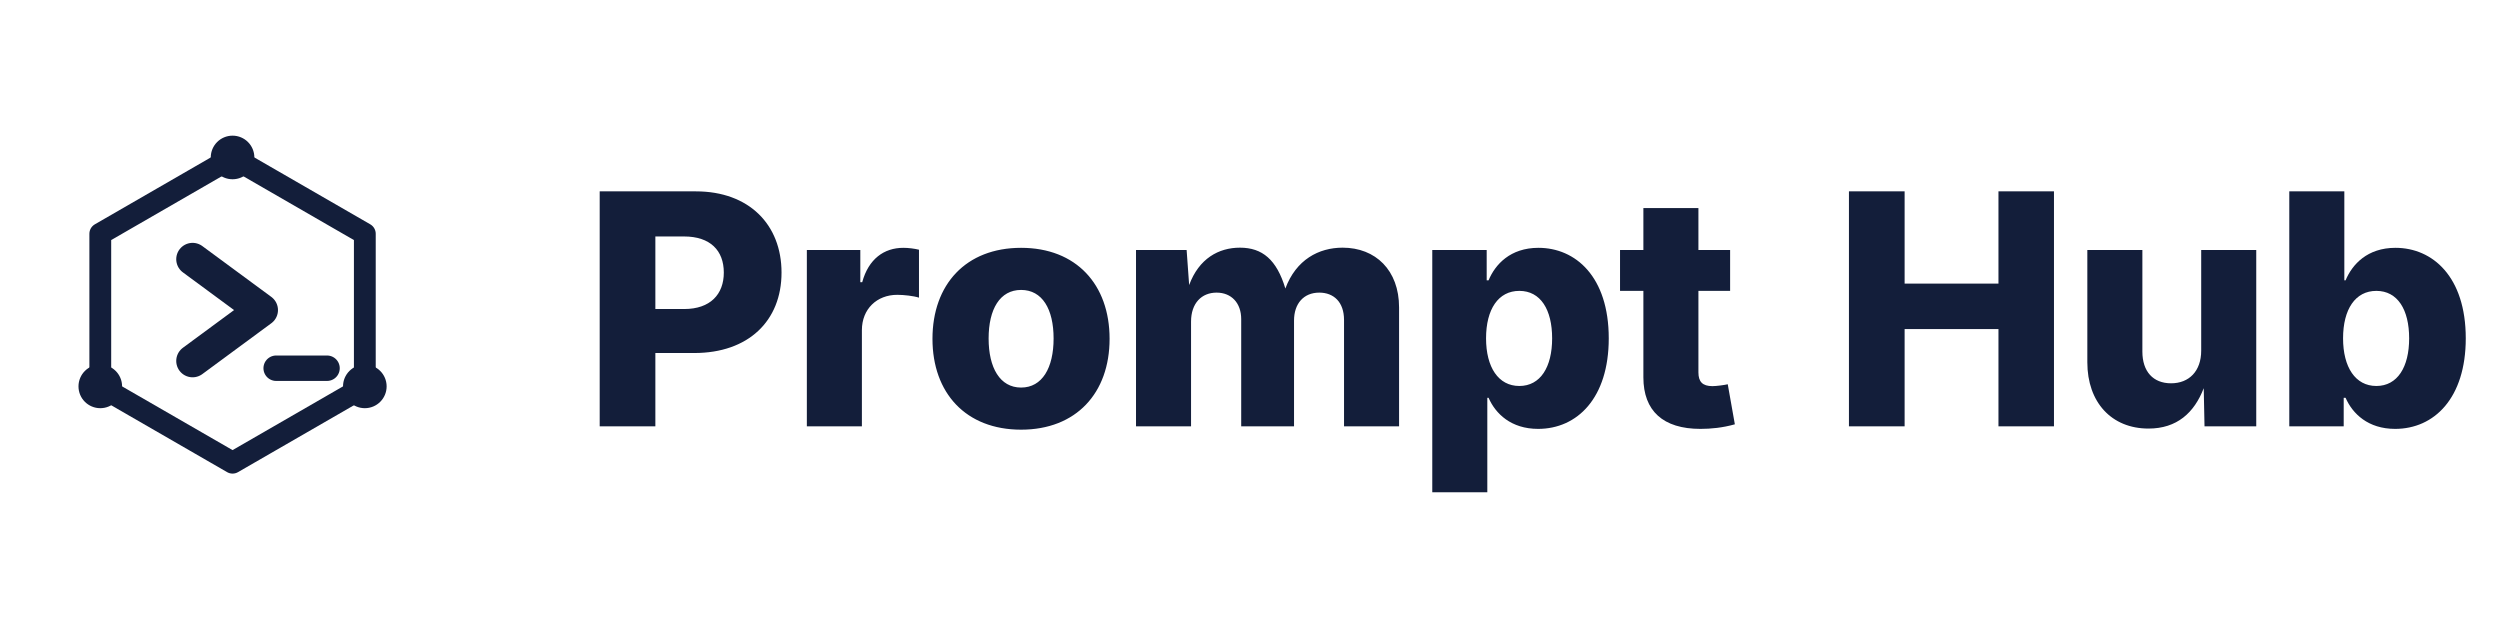
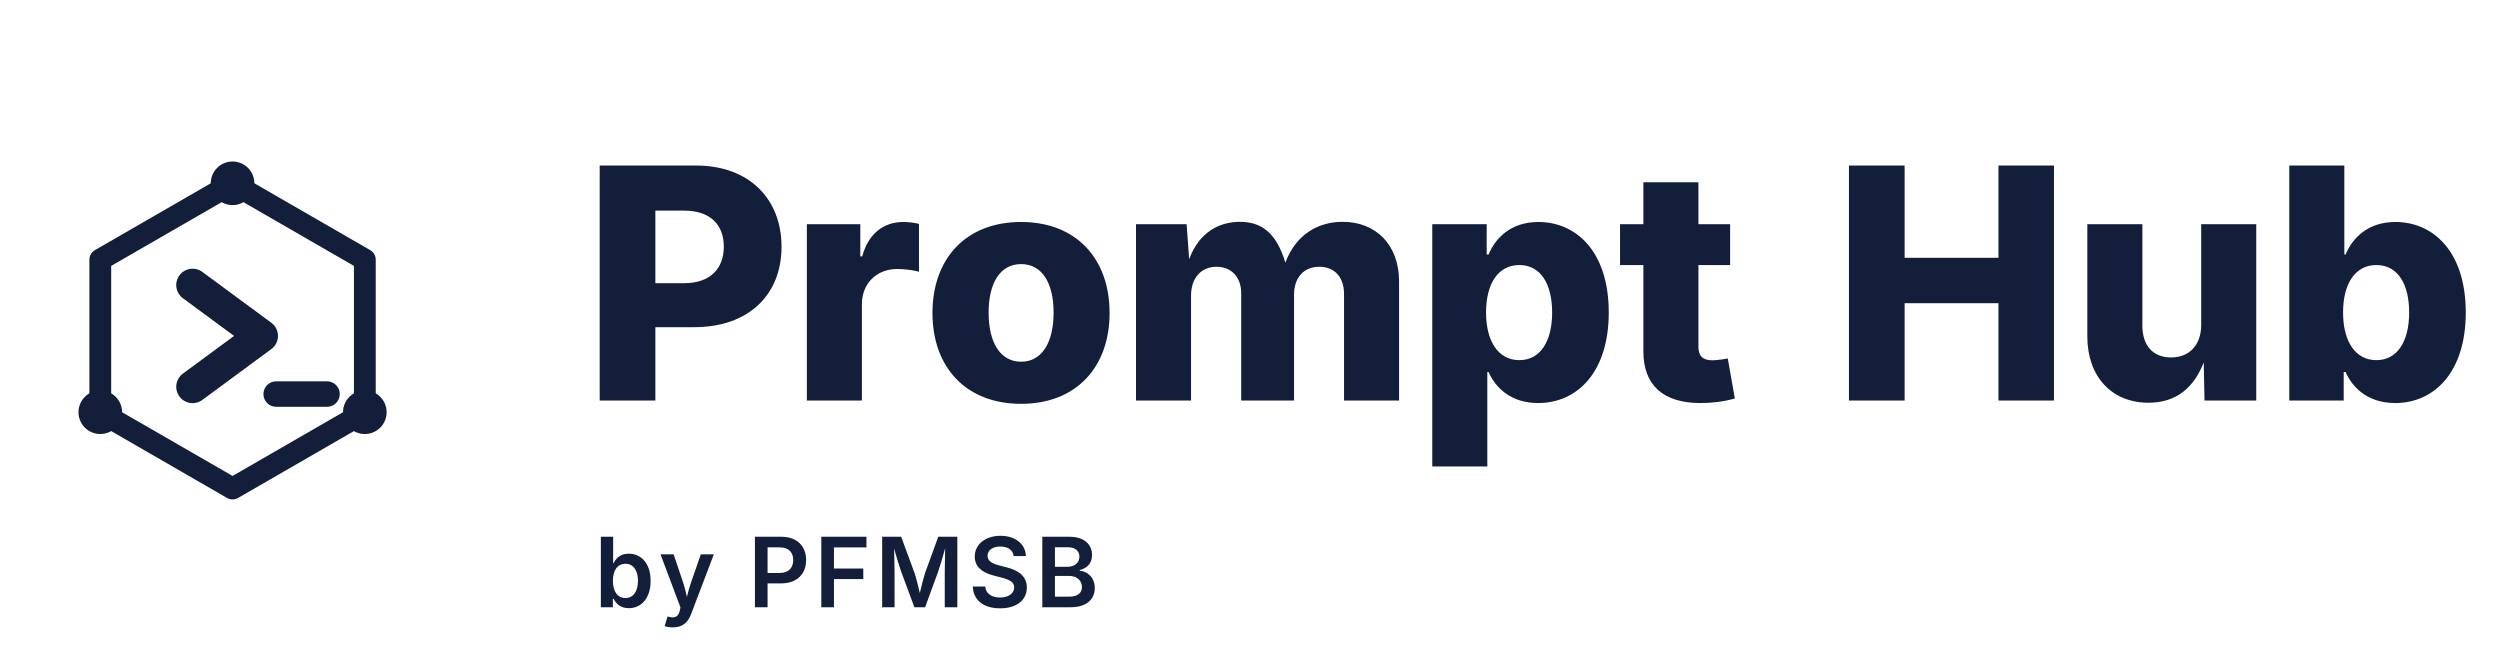
- <svg xmlns="http://www.w3.org/2000/svg" viewBox="0 0 387 96" width="387" height="96">
-   <g transform="translate(0 12) scale(0.5625)">
+ <svg xmlns="http://www.w3.org/2000/svg" viewBox="0 0 387 104" width="387" height="104">
+   <g transform="translate(0 16) scale(0.5625)">
    <g fill="none" stroke-linejoin="round" stroke-linecap="round">
      <path d="M64 22 L100.4 43 V85 L64 106 L27.6 85 V43 Z" stroke="#131E3A" stroke-width="6" />
      <path d="M53 50 L72 64 L53 78" stroke="#131E3A" stroke-width="9" />
      <path d="M76 80 H90" stroke="#131E3A" stroke-width="7" />
    </g>
    <g fill="#131E3A">
      <circle cx="64" cy="22" r="6" />
      <circle cx="27.6" cy="85" r="6" />
      <circle cx="100.4" cy="85" r="6" />
    </g>
  </g>
-   <path d="M2.832 0.0H11.45V-11.353H17.48C25.83 -11.353 30.981 -16.309 30.981 -23.804C30.981 -31.25 25.928 -36.377 17.725 -36.377H2.832ZM11.45 -18.164V-29.395H15.894C19.946 -29.395 22.046 -27.222 22.046 -23.804C22.046 -20.435 19.946 -18.164 15.918 -18.164ZM34.9 0.0H43.421V-14.893C43.421 -18.164 45.74 -20.361 48.89 -20.361C49.915 -20.361 51.453 -20.19 52.259 -19.922V-27.344C51.551 -27.515 50.647 -27.637 49.842 -27.637C46.839 -27.637 44.446 -25.903 43.47 -22.314H43.177V-27.295H34.9ZM68.067 0.513C76.588 0.513 81.764 -5.151 81.764 -13.55C81.764 -21.973 76.588 -27.637 68.067 -27.637C59.522 -27.637 54.347 -21.973 54.347 -13.55C54.347 -5.151 59.522 0.513 68.067 0.513ZM68.067 -6.006C64.796 -6.006 63.038 -9.058 63.038 -13.599C63.038 -18.164 64.796 -21.118 68.067 -21.118C71.339 -21.118 73.097 -18.164 73.097 -13.599C73.097 -9.058 71.339 -6.006 68.067 -6.006ZM85.854 0.0H94.374V-16.211C94.374 -19.067 96.01 -20.703 98.329 -20.703C100.6 -20.703 102.138 -19.116 102.138 -16.602V0.0H110.316V-16.382C110.316 -18.994 111.806 -20.703 114.223 -20.703C116.469 -20.703 118.056 -19.238 118.056 -16.479V0.0H126.576V-18.408C126.576 -24.17 122.938 -27.661 117.836 -27.661C114.149 -27.661 110.634 -25.806 108.974 -21.338C107.631 -25.806 105.409 -27.661 101.942 -27.661C98.646 -27.661 95.595 -25.977 94.081 -21.875L93.69 -27.295H85.854ZM131.716 10.205H140.236V-4.419H140.432C141.506 -1.953 143.923 0.391 148.098 0.391C154.152 0.391 159.035 -4.37 159.035 -13.623C159.035 -23.193 153.884 -27.637 148.146 -27.637C143.801 -27.637 141.457 -25.073 140.432 -22.607H140.139V-27.295H131.716ZM145.192 -6.25C141.945 -6.25 140.041 -9.155 140.041 -13.623C140.041 -18.14 141.945 -20.972 145.192 -20.972C148.488 -20.972 150.271 -18.066 150.271 -13.623C150.271 -9.18 148.464 -6.25 145.192 -6.25ZM177.822 -27.295H172.915V-33.789H164.395V-27.295H160.781V-20.972H164.395V-7.593C164.395 -2.393 167.446 0.391 173.232 0.391C174.844 0.391 176.65 0.22 178.555 -0.317L177.456 -6.519C176.992 -6.396 175.674 -6.226 175.088 -6.226C173.55 -6.226 172.915 -6.909 172.915 -8.35V-20.972H177.822Z" transform="translate(90 66.0)" fill="#131E3A" />
-   <path d="M2.832 0.0H11.45V-15.063H25.977V0.0H34.57V-36.377H25.977V-22.095H11.45V-36.377H2.832ZM49.207 0.342C53.602 0.342 56.287 -2.1 57.752 -5.908L57.874 0.0H65.882V-27.295H57.361V-11.719C57.361 -8.545 55.481 -6.665 52.698 -6.665C49.915 -6.665 48.255 -8.496 48.255 -11.572V-27.295H39.734V-9.912C39.734 -3.735 43.47 0.342 49.207 0.342ZM87.379 0.391C93.434 0.391 98.316 -4.37 98.316 -13.623C98.316 -23.193 93.165 -27.637 87.428 -27.637C83.082 -27.637 80.738 -25.073 79.713 -22.607H79.518V-36.377H70.997V0.0H79.42V-4.419H79.713C80.787 -1.953 83.204 0.391 87.379 0.391ZM84.474 -6.25C81.227 -6.25 79.322 -9.155 79.322 -13.623C79.322 -18.14 81.227 -20.972 84.474 -20.972C87.77 -20.972 89.552 -18.066 89.552 -13.623C89.552 -9.18 87.745 -6.25 84.474 -6.25Z" transform="translate(283.3848 66.0)" fill="#131E3A" />
+   <path d="M2.832 0.0H11.45V-11.353H17.48C25.83 -11.353 30.981 -16.309 30.981 -23.804C30.981 -31.25 25.928 -36.377 17.725 -36.377H2.832ZM11.45 -18.164V-29.395H15.894C19.946 -29.395 22.046 -27.222 22.046 -23.804C22.046 -20.435 19.946 -18.164 15.918 -18.164ZM34.9 0.0H43.421V-14.893C43.421 -18.164 45.74 -20.361 48.89 -20.361C49.915 -20.361 51.453 -20.19 52.259 -19.922V-27.344C51.551 -27.515 50.647 -27.637 49.842 -27.637C46.839 -27.637 44.446 -25.903 43.47 -22.314H43.177V-27.295H34.9ZM68.067 0.513C76.588 0.513 81.764 -5.151 81.764 -13.55C81.764 -21.973 76.588 -27.637 68.067 -27.637C59.522 -27.637 54.347 -21.973 54.347 -13.55C54.347 -5.151 59.522 0.513 68.067 0.513ZM68.067 -6.006C64.796 -6.006 63.038 -9.058 63.038 -13.599C63.038 -18.164 64.796 -21.118 68.067 -21.118C71.339 -21.118 73.097 -18.164 73.097 -13.599C73.097 -9.058 71.339 -6.006 68.067 -6.006ZM85.854 0.0H94.374V-16.211C94.374 -19.067 96.01 -20.703 98.329 -20.703C100.6 -20.703 102.138 -19.116 102.138 -16.602V0.0H110.316V-16.382C110.316 -18.994 111.806 -20.703 114.223 -20.703C116.469 -20.703 118.056 -19.238 118.056 -16.479V0.0H126.576V-18.408C126.576 -24.17 122.938 -27.661 117.836 -27.661C114.149 -27.661 110.634 -25.806 108.974 -21.338C107.631 -25.806 105.409 -27.661 101.942 -27.661C98.646 -27.661 95.595 -25.977 94.081 -21.875L93.69 -27.295H85.854ZM131.716 10.205H140.236V-4.419H140.432C141.506 -1.953 143.923 0.391 148.098 0.391C154.152 0.391 159.035 -4.37 159.035 -13.623C159.035 -23.193 153.884 -27.637 148.146 -27.637C143.801 -27.637 141.457 -25.073 140.432 -22.607H140.139V-27.295H131.716ZM145.192 -6.25C141.945 -6.25 140.041 -9.155 140.041 -13.623C140.041 -18.14 141.945 -20.972 145.192 -20.972C148.488 -20.972 150.271 -18.066 150.271 -13.623C150.271 -9.18 148.464 -6.25 145.192 -6.25ZM177.822 -27.295H172.915V-33.789H164.395V-27.295H160.781V-20.972H164.395V-7.593C164.395 -2.393 167.446 0.391 173.232 0.391C174.844 0.391 176.65 0.22 178.555 -0.317L177.456 -6.519C176.992 -6.396 175.674 -6.226 175.088 -6.226C173.55 -6.226 172.915 -6.909 172.915 -8.35V-20.972H177.822Z" transform="translate(90 62.0)" fill="#131E3A" />
+   <path d="M2.832 0.0H11.45V-15.063H25.977V0.0H34.57V-36.377H25.977V-22.095H11.45V-36.377H2.832ZM49.207 0.342C53.602 0.342 56.287 -2.1 57.752 -5.908L57.874 0.0H65.882V-27.295H57.361V-11.719C57.361 -8.545 55.481 -6.665 52.698 -6.665C49.915 -6.665 48.255 -8.496 48.255 -11.572V-27.295H39.734V-9.912C39.734 -3.735 43.47 0.342 49.207 0.342ZM87.379 0.391C93.434 0.391 98.316 -4.37 98.316 -13.623C98.316 -23.193 93.165 -27.637 87.428 -27.637C83.082 -27.637 80.738 -25.073 79.713 -22.607H79.518V-36.377H70.997V0.0H79.42V-4.419H79.713C80.787 -1.953 83.204 0.391 87.379 0.391ZM84.474 -6.25C81.227 -6.25 79.322 -9.155 79.322 -13.623C79.322 -18.14 81.227 -20.972 84.474 -20.972C87.77 -20.972 89.552 -18.066 89.552 -13.623C89.552 -9.18 87.745 -6.25 84.474 -6.25Z" transform="translate(283.3848 62.0)" fill="#131E3A" />
+   <path d="M5.332 0.146C7.273 0.146 8.716 -1.392 8.716 -4.08C8.716 -6.804 7.229 -8.291 5.339 -8.291C3.882 -8.291 3.281 -7.412 2.996 -6.833H2.915V-10.913H1.011V0.0H2.871V-1.296H2.996C3.289 -0.703 3.926 0.146 5.332 0.146ZM4.819 -1.421C3.574 -1.421 2.878 -2.49 2.878 -4.087C2.878 -5.684 3.56 -6.724 4.819 -6.724C6.108 -6.724 6.76 -5.61 6.76 -4.087C6.76 -2.549 6.094 -1.421 4.819 -1.421ZM10.891 2.922C11.147 3.025 11.623 3.12 12.165 3.12C13.644 3.12 14.487 2.366 14.985 1.055L18.5 -8.188H16.486L14.941 -3.735C14.699 -3.032 14.516 -2.322 14.333 -1.604C14.172 -2.322 14.011 -3.025 13.776 -3.735L12.282 -8.188H10.246L13.337 0.029L13.22 0.549C13.022 1.487 12.421 1.721 11.564 1.494L11.337 1.436ZM24.864 0.0H26.82V-3.691H28.914C31.434 -3.691 32.789 -5.208 32.789 -7.302C32.789 -9.382 31.456 -10.913 28.944 -10.913H24.864ZM26.82 -5.303V-9.272H28.643C30.137 -9.272 30.789 -8.467 30.789 -7.302C30.789 -6.138 30.137 -5.303 28.658 -5.303ZM35.139 0.0H37.095V-4.365H41.636V-5.991H37.095V-9.265H42.127V-10.913H35.139ZM44.558 0.0H46.477V-5.508C46.477 -6.335 46.433 -7.844 46.403 -9.082C46.806 -7.676 47.246 -6.218 47.502 -5.508L49.545 0.0H51.208L53.222 -5.508C53.479 -6.24 53.94 -7.742 54.313 -9.141C54.292 -7.844 54.248 -6.321 54.248 -5.508V0.0H56.196V-10.913H53.244L51.193 -5.281C50.981 -4.629 50.644 -3.281 50.388 -2.205C50.139 -3.296 49.794 -4.636 49.575 -5.281L47.502 -10.913H44.558ZM62.824 0.168C65.431 0.168 66.954 -1.143 66.954 -3.062C66.954 -4.966 65.365 -5.808 63.746 -6.196L62.728 -6.46C61.842 -6.68 60.868 -7.046 60.868 -7.961C60.868 -8.789 61.615 -9.397 62.846 -9.397C64.025 -9.397 64.816 -8.855 64.911 -7.925H66.808C66.757 -9.749 65.204 -11.06 62.875 -11.06C60.59 -11.06 58.891 -9.771 58.891 -7.844C58.891 -6.306 59.967 -5.383 61.791 -4.915L63.029 -4.592C64.208 -4.285 64.999 -3.926 64.999 -3.076C64.999 -2.139 64.098 -1.501 62.809 -1.501C61.579 -1.501 60.604 -2.058 60.517 -3.208H58.59C58.678 -1.055 60.282 0.168 62.824 0.168ZM69.349 0.0H73.751C76.248 0.0 77.471 -1.274 77.471 -2.974C77.471 -4.622 76.3 -5.588 75.142 -5.647V-5.757C76.204 -6.006 77.047 -6.753 77.047 -8.079C77.047 -9.697 75.882 -10.913 73.524 -10.913H69.349ZM71.304 -1.633V-4.849H73.509C74.725 -4.849 75.487 -4.094 75.487 -3.12C75.487 -2.256 74.886 -1.633 73.443 -1.633ZM71.304 -6.262V-9.287H73.319C74.491 -9.287 75.091 -8.672 75.091 -7.83C75.091 -6.863 74.307 -6.262 73.275 -6.262Z" transform="translate(92 94.0)" fill="#131E3A" />
</svg>
